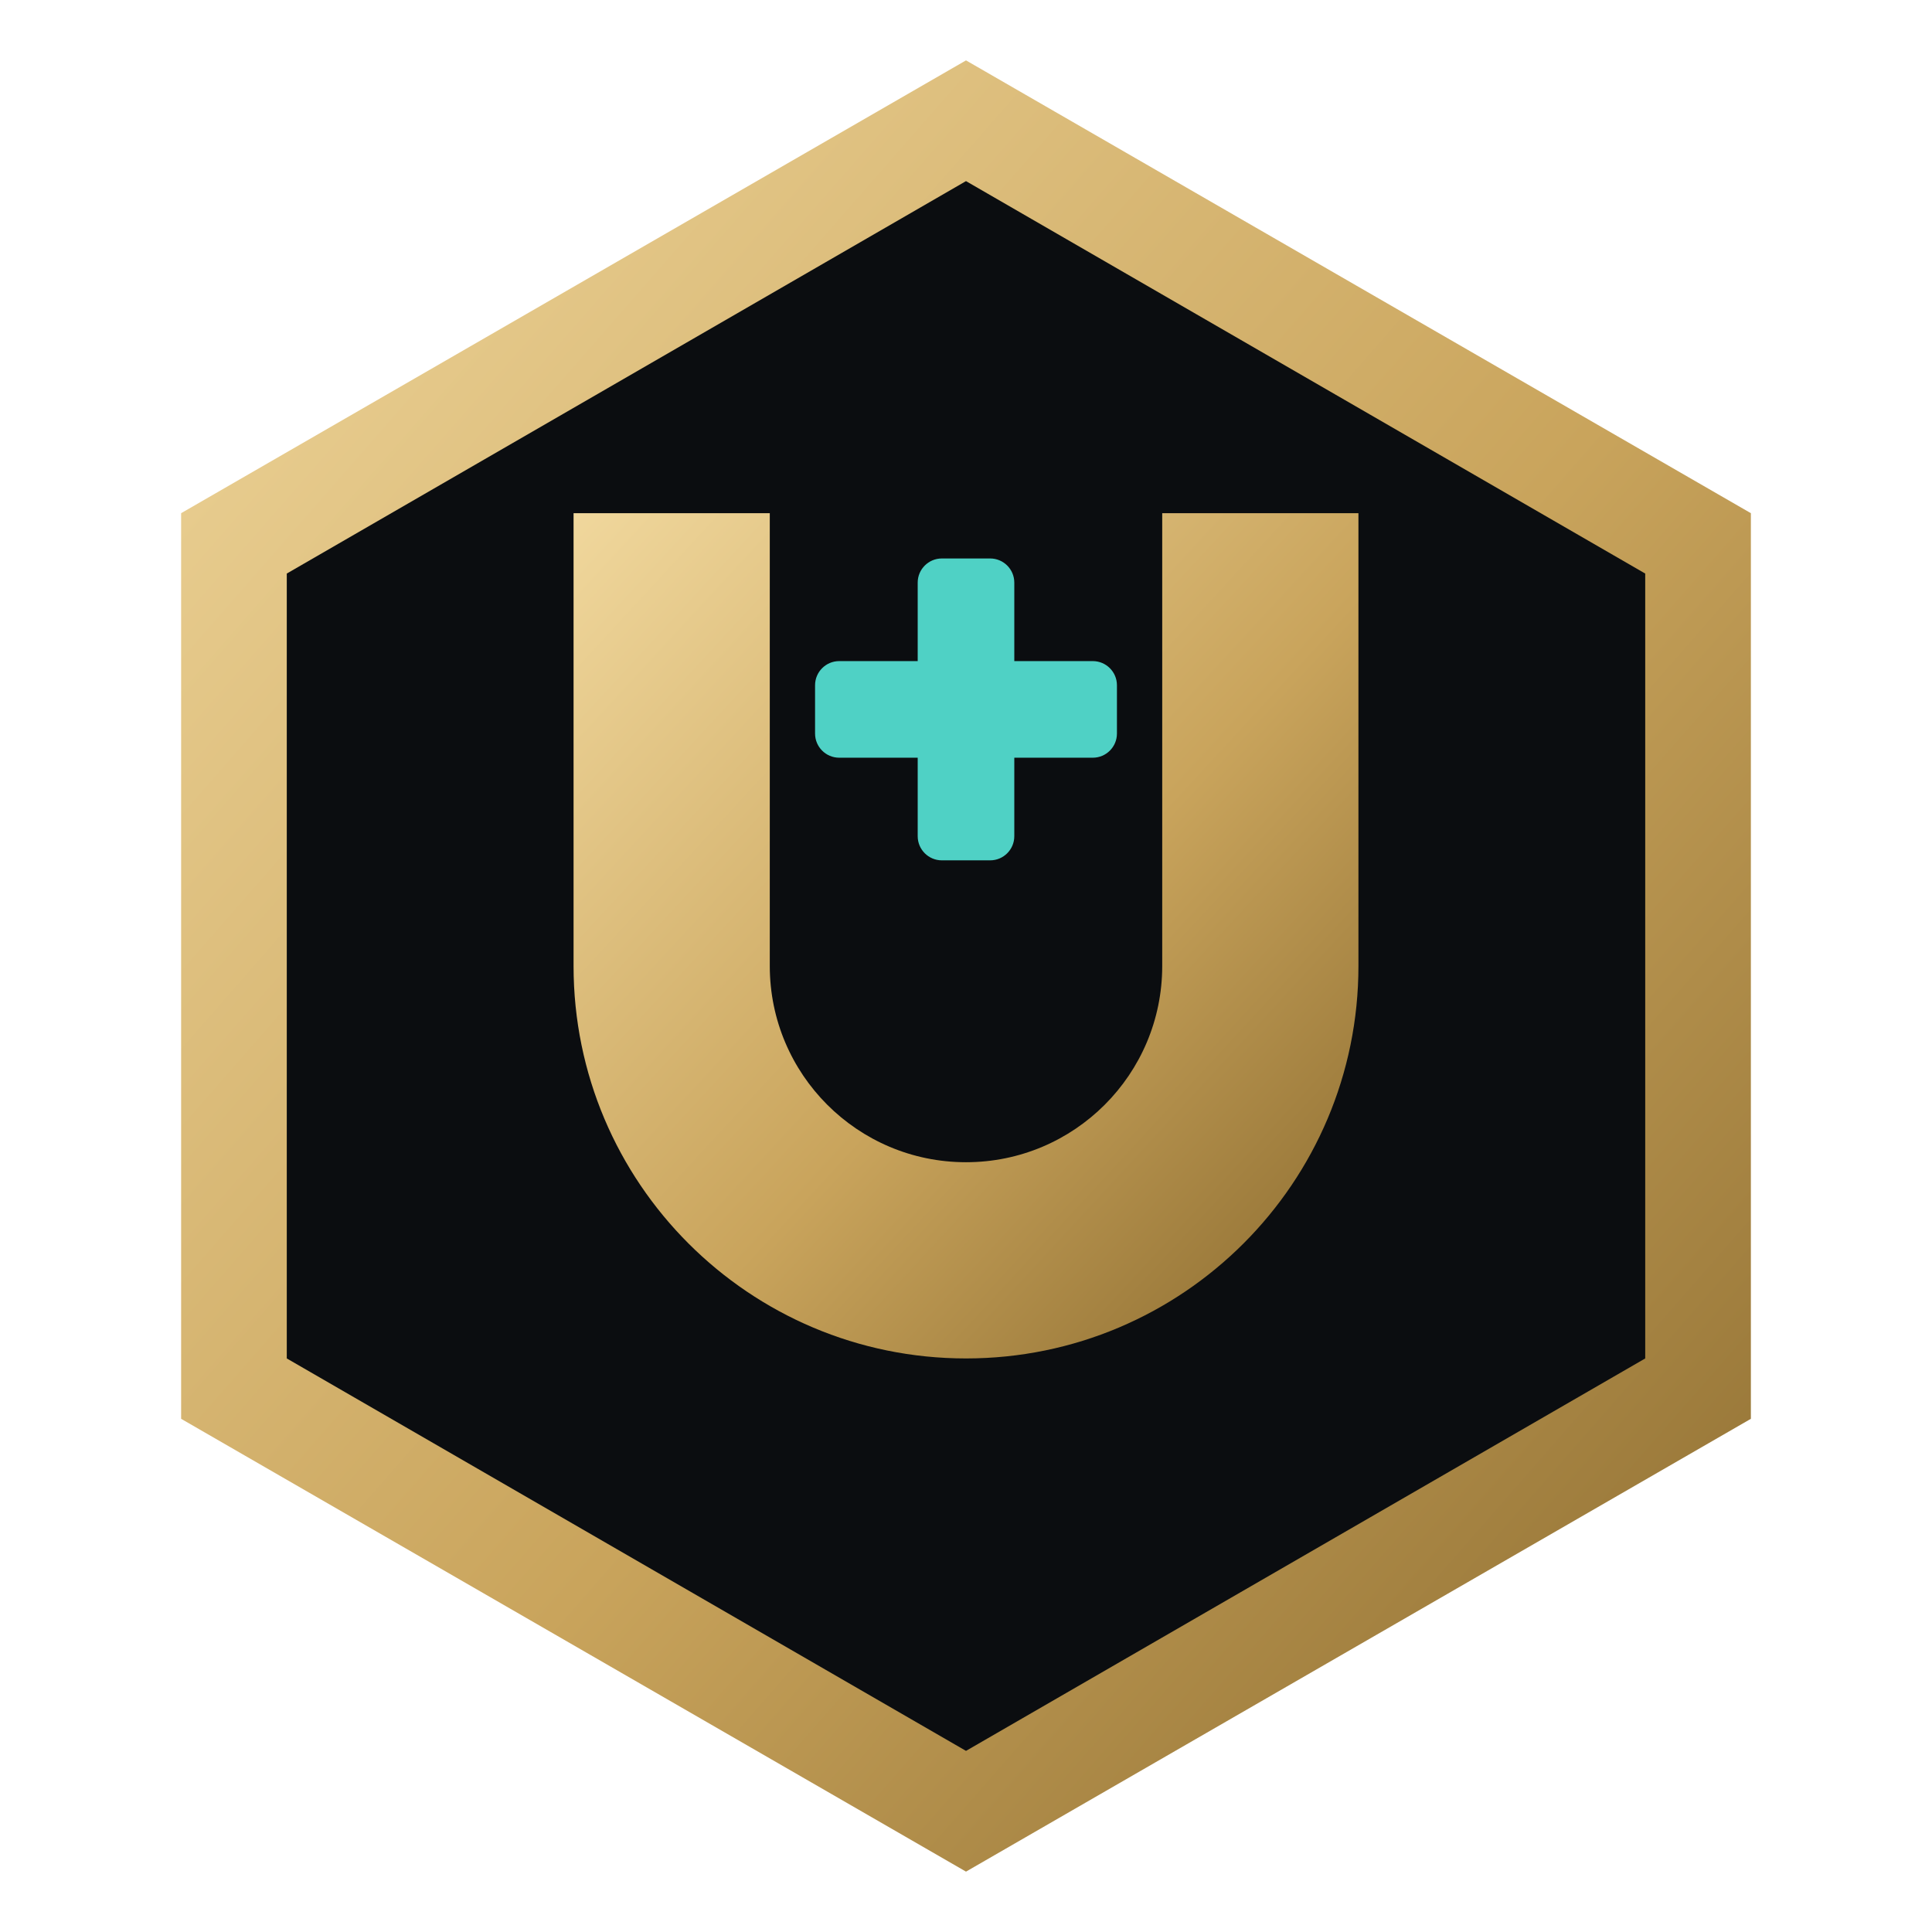
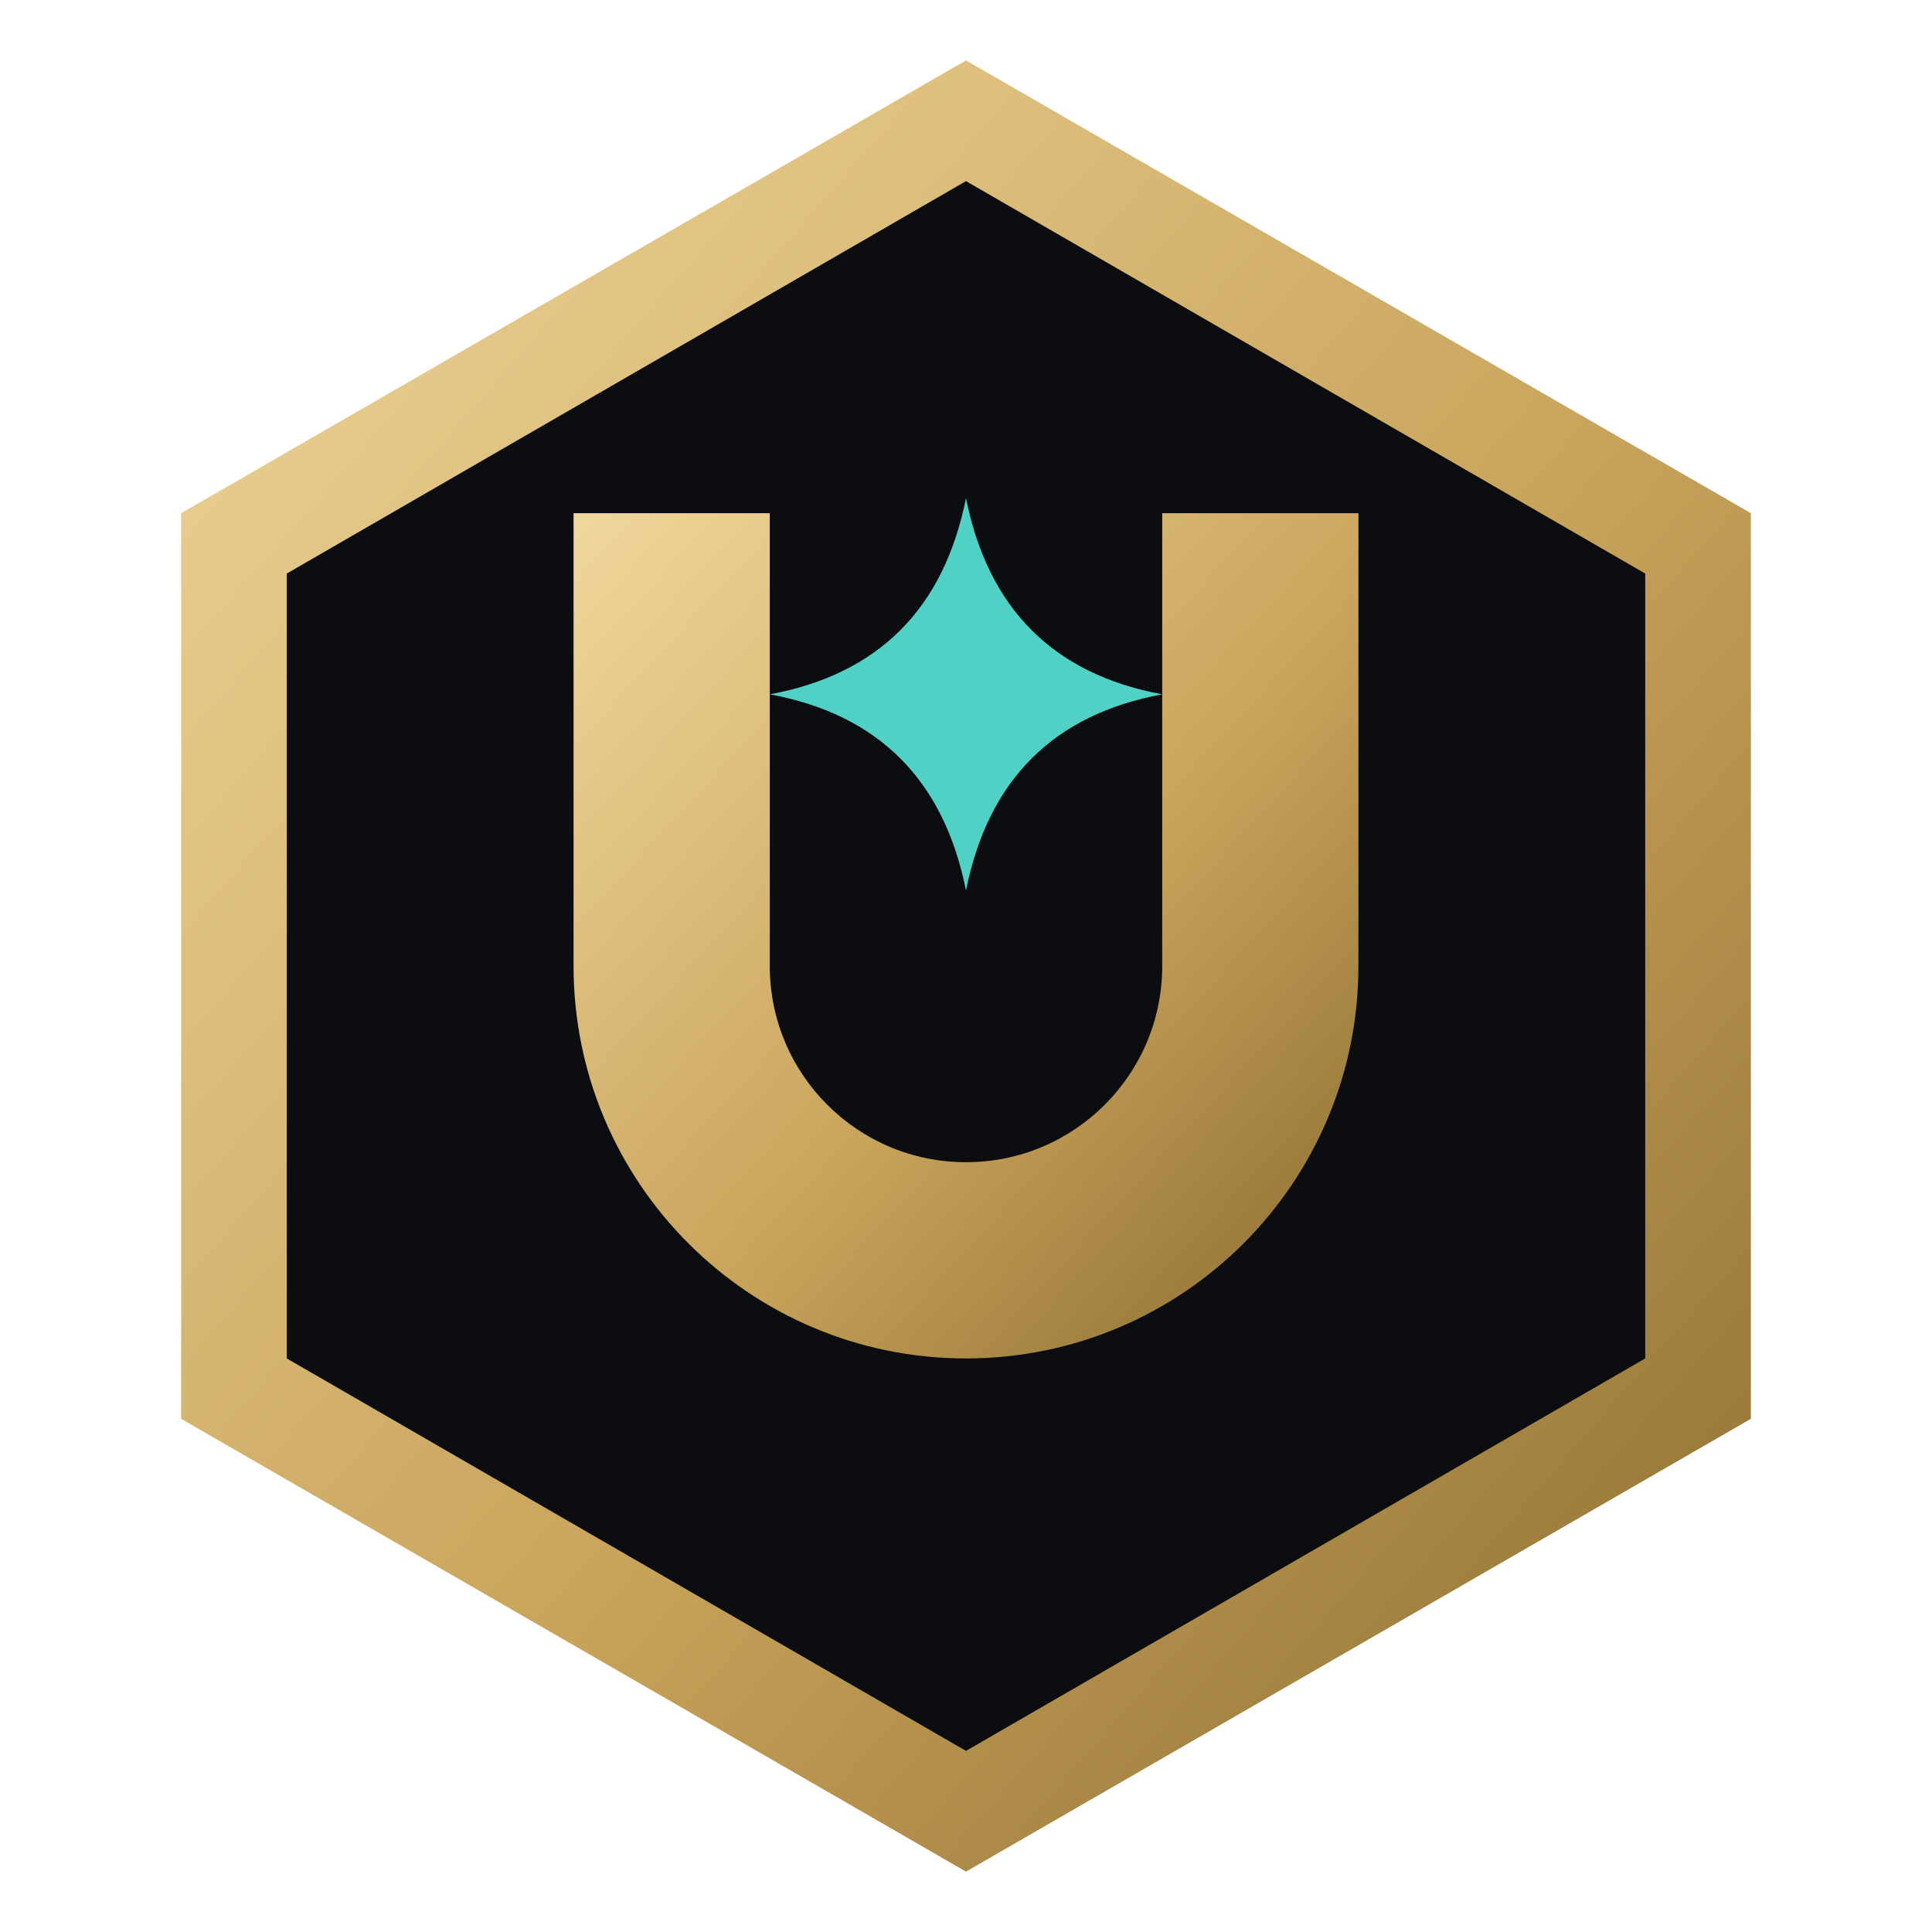
<svg xmlns="http://www.w3.org/2000/svg" viewBox="0 0 64 64" width="64" height="64">
  <defs>
    <linearGradient id="gold" x1="0" y1="0" x2="1" y2="1">
      <stop offset="0" stop-color="#f0d79c" />
      <stop offset=".55" stop-color="#c9a45c" />
      <stop offset="1" stop-color="#8a6a2e" />
    </linearGradient>
  </defs>
  <polygon points="32,2 58,17 58,47 32,62 6,47 6,17" fill="url(#gold)" />
  <polygon points="32,6 54.5,19 54.5,45 32,58 9.5,45 9.5,19" fill="#0b0d10" />
  <path d="M19 17v15a13 13 0 0 0 26 0V17h-6.5v15a6.5 6.5 0 0 1-13 0V17z" fill="url(#gold)" />
-   <rect x="30.4" y="18.5" width="3.2" height="10" rx=".8" fill="#4fd1c5" />
-   <rect x="27" y="21.9" width="10" height="3.2" rx=".8" fill="#4fd1c5" />
+   <path d="M32 16.5Q33.1 22 38.5 23 33.1 24 32 29.5 30.9 24 25.5 23 30.9 22 32 16.5z" fill="#4fd1c5" />
</svg>
